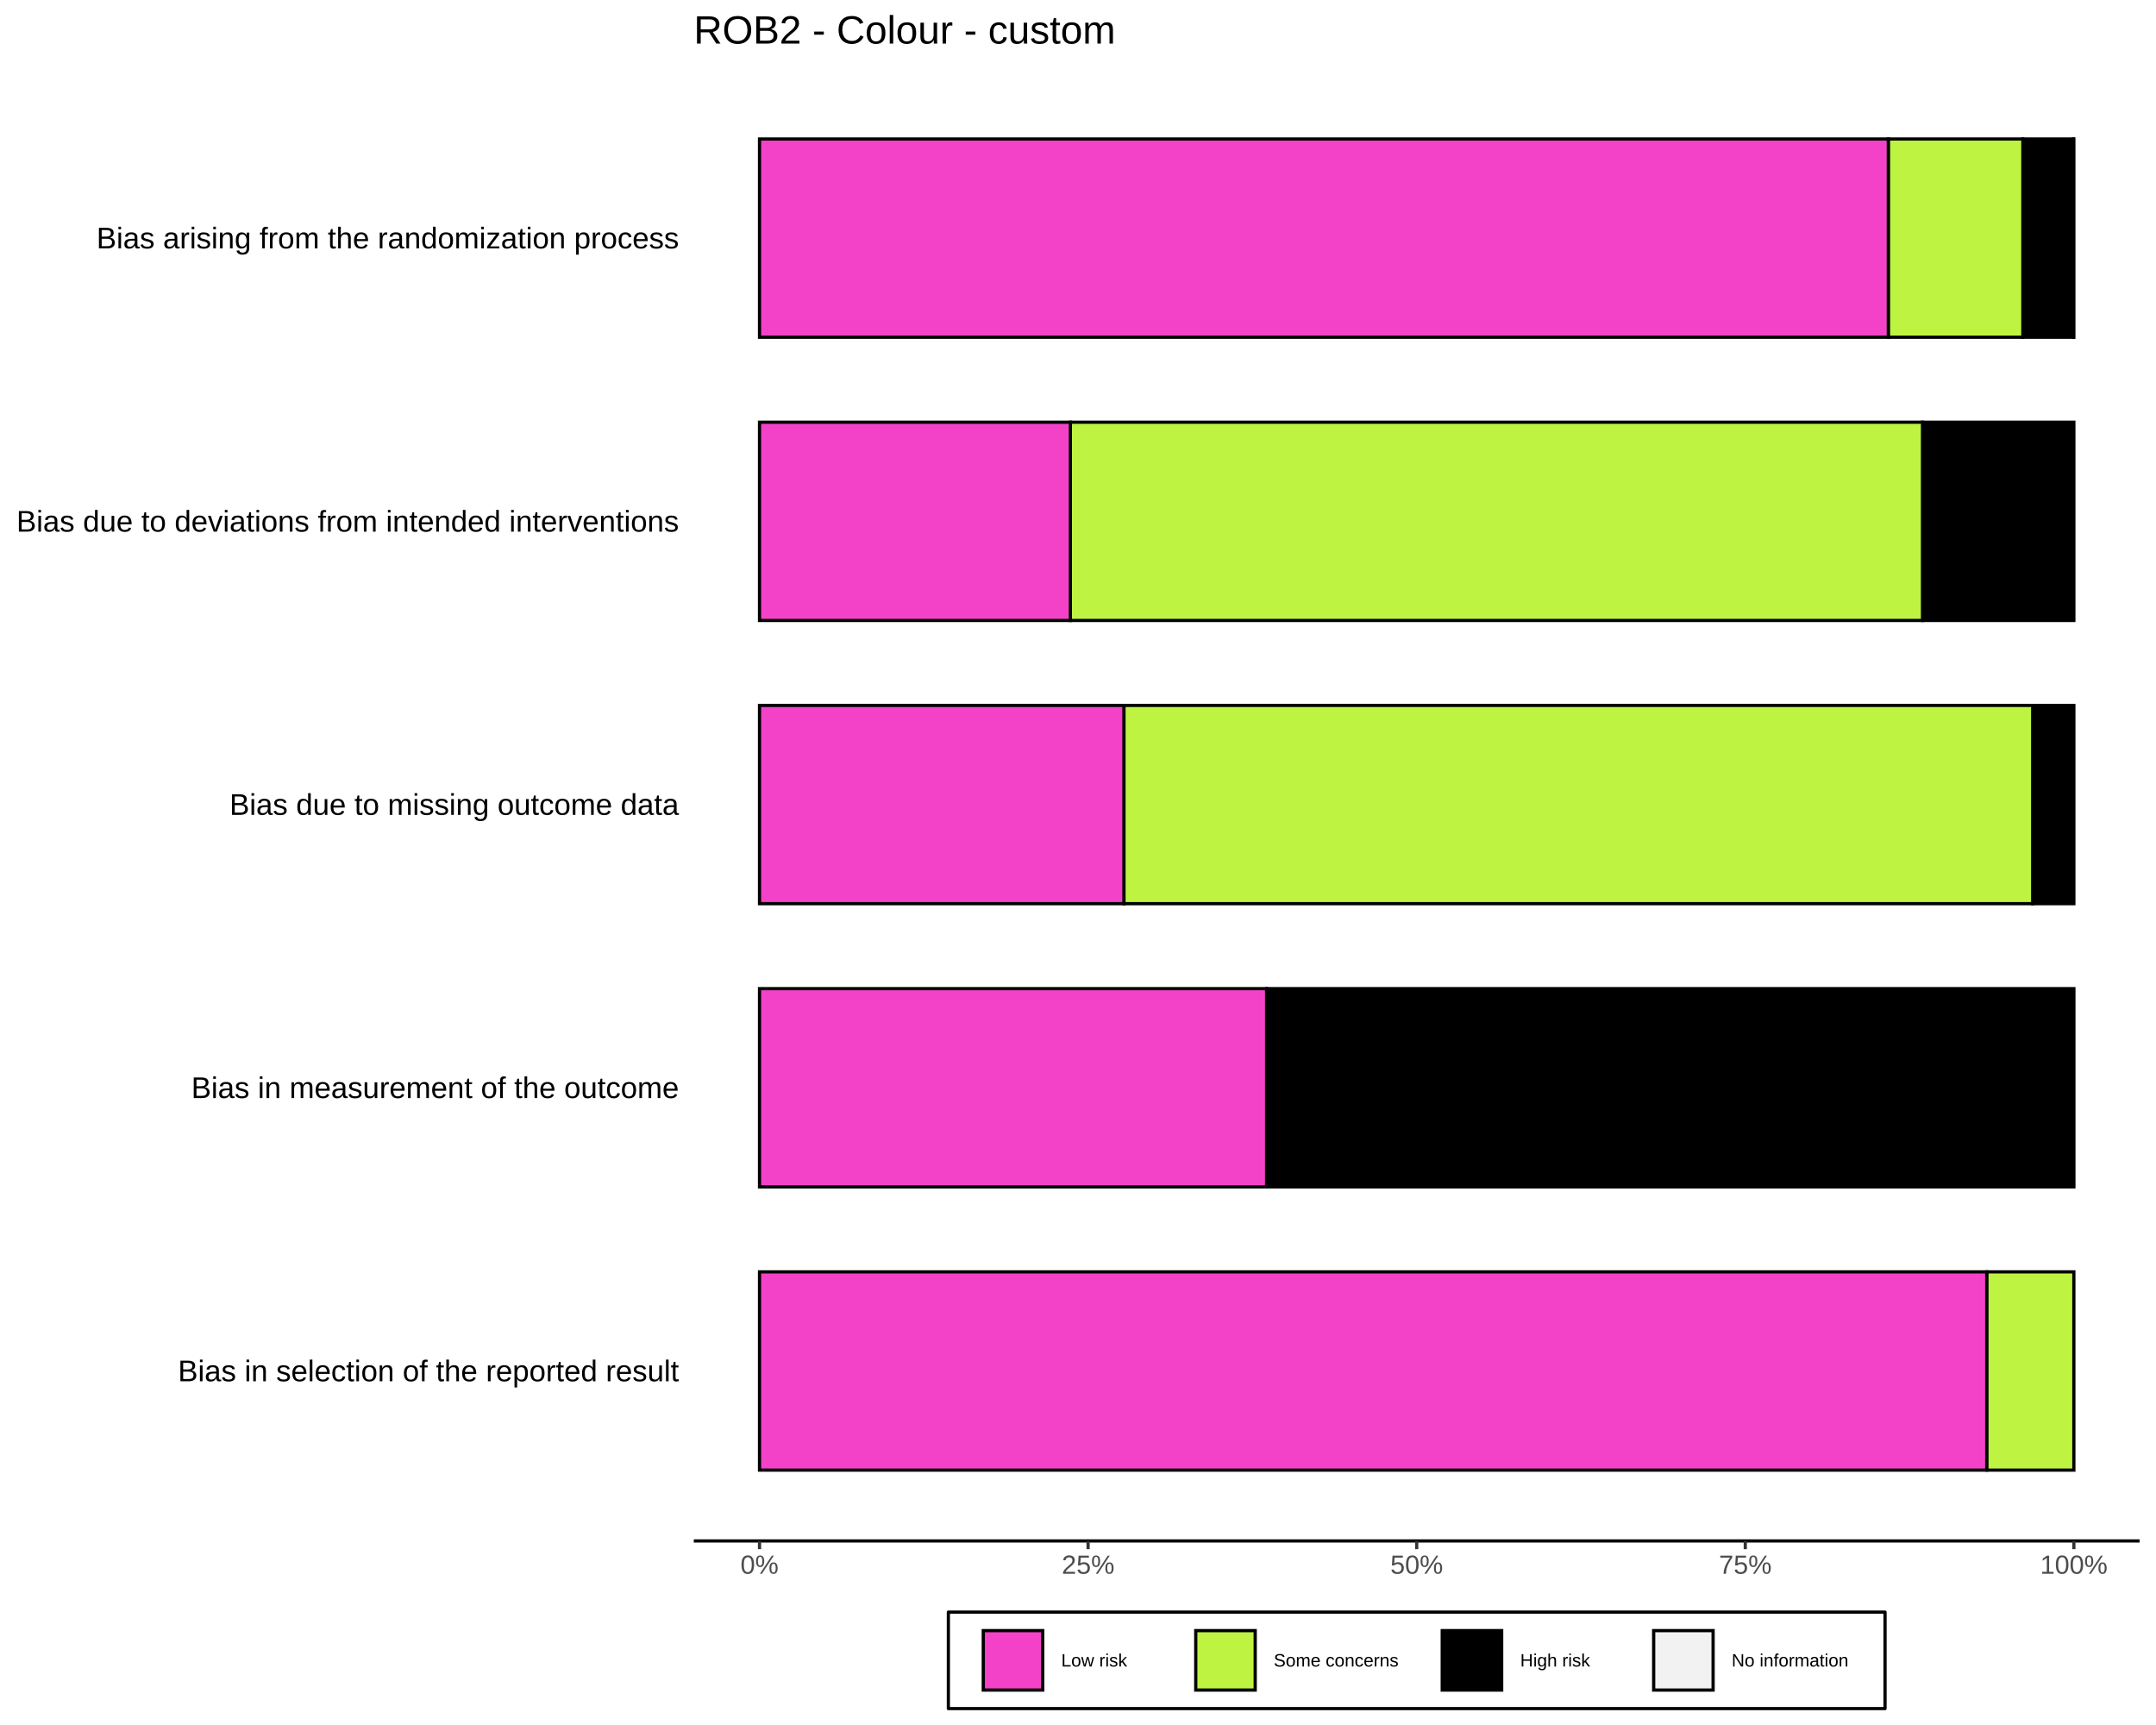
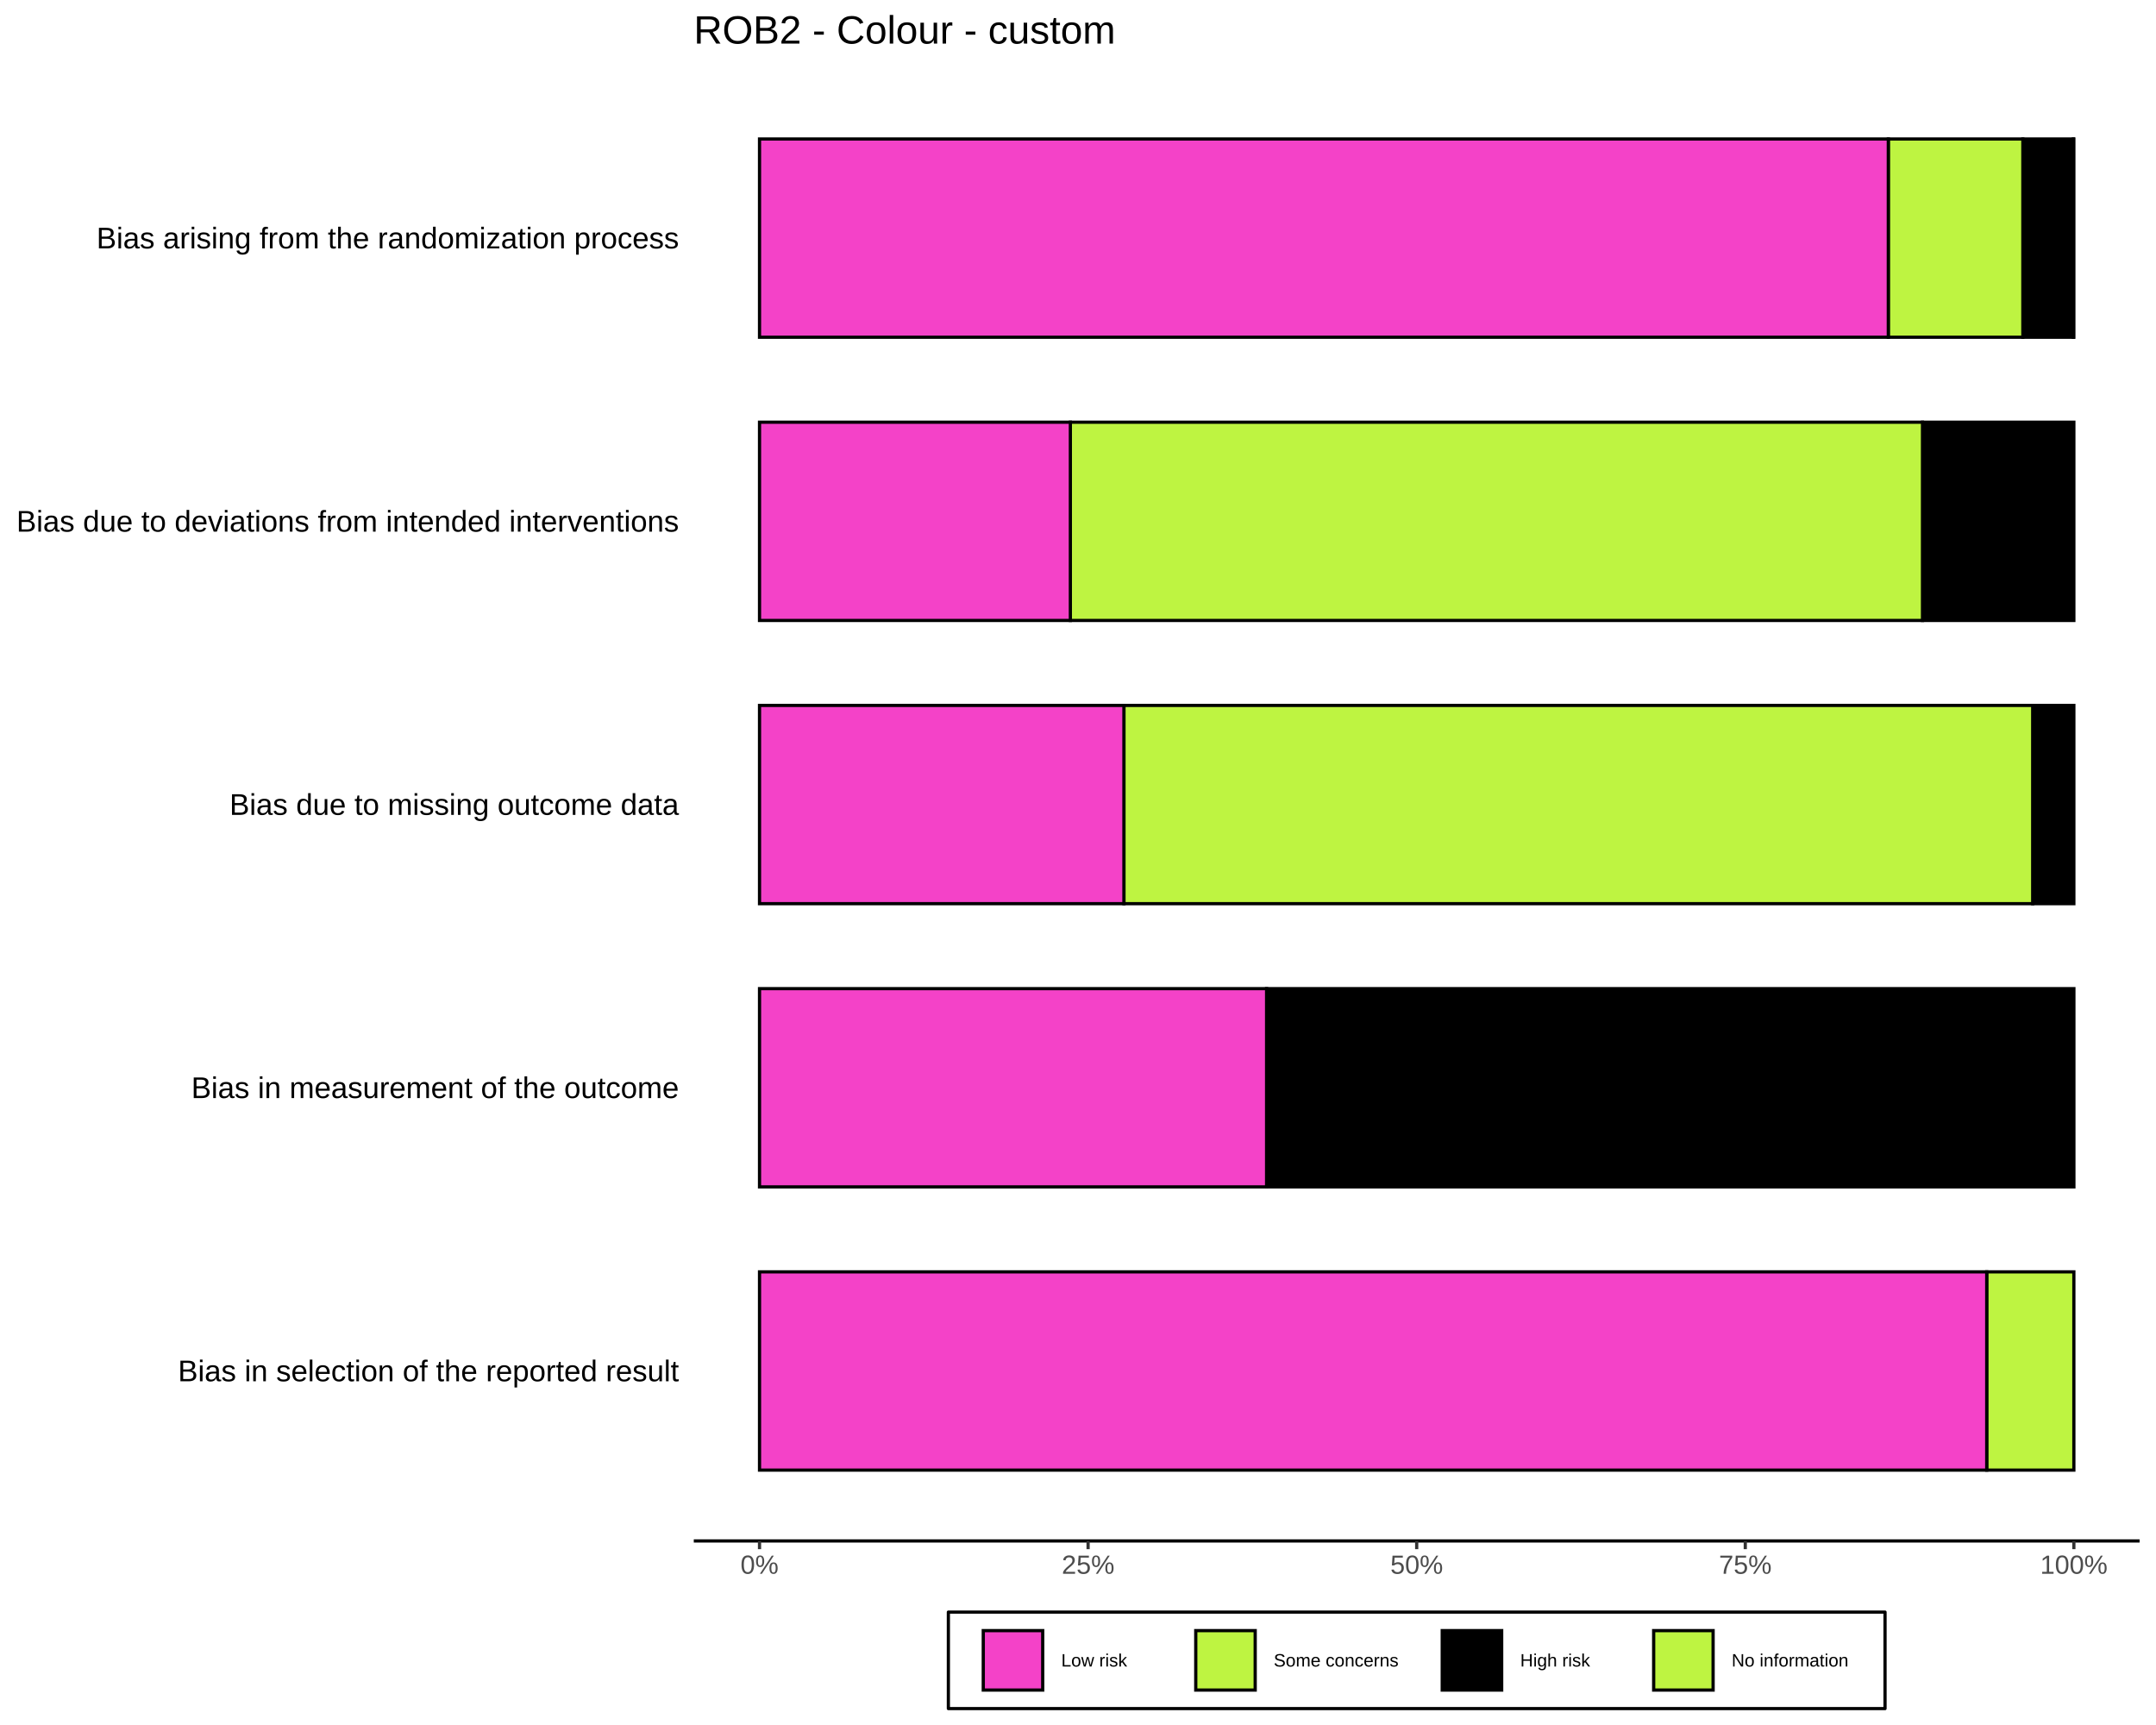
<svg xmlns="http://www.w3.org/2000/svg" viewBox="0 0 720.00 576.00">
  <defs>
    <style type="text/css">
    line, polyline, polygon, path, rect, circle {
      fill: none;
      stroke: #000000;
      stroke-linecap: round;
      stroke-linejoin: round;
      stroke-miterlimit: 10.00;
    }
  </style>
  </defs>
  <rect width="100%" height="100%" style="stroke: none; fill: #FFFFFF;" />
  <rect x="0.00" y="0.00" width="720.00" height="576.00" style="stroke-width: 1.07; stroke: #FFFFFF; fill: #FFFFFF;" />
  <defs>
    <clipPath id="cpMjMxLjY5fDcxNC41Mnw1MTQuNTR8MjIuNzc=">
      <rect x="231.69" y="22.77" width="482.83" height="491.76" />
    </clipPath>
  </defs>
  <rect x="663.47" y="424.69" width="29.10" height="66.20" style="stroke-width: 1.07; stroke-linecap: square; stroke-linejoin: miter; fill: #BEF441;" clip-path="url(#cpMjMxLjY5fDcxNC41Mnw1MTQuNTR8MjIuNzc=)" />
  <rect x="253.64" y="424.69" width="409.83" height="66.20" style="stroke-width: 1.07; stroke-linecap: square; stroke-linejoin: miter; fill: #F442C8;" clip-path="url(#cpMjMxLjY5fDcxNC41Mnw1MTQuNTR8MjIuNzc=)" />
  <rect x="422.98" y="330.12" width="269.60" height="66.20" style="stroke-width: 1.07; stroke-linecap: square; stroke-linejoin: miter; fill: #000000;" clip-path="url(#cpMjMxLjY5fDcxNC41Mnw1MTQuNTR8MjIuNzc=)" />
  <rect x="253.64" y="330.12" width="169.34" height="66.20" style="stroke-width: 1.07; stroke-linecap: square; stroke-linejoin: miter; fill: #F442C8;" clip-path="url(#cpMjMxLjY5fDcxNC41Mnw1MTQuNTR8MjIuNzc=)" />
  <rect x="678.82" y="235.55" width="13.75" height="66.20" style="stroke-width: 1.07; stroke-linecap: square; stroke-linejoin: miter; fill: #000000;" clip-path="url(#cpMjMxLjY5fDcxNC41Mnw1MTQuNTR8MjIuNzc=)" />
  <rect x="375.33" y="235.55" width="303.49" height="66.20" style="stroke-width: 1.07; stroke-linecap: square; stroke-linejoin: miter; fill: #BEF441;" clip-path="url(#cpMjMxLjY5fDcxNC41Mnw1MTQuNTR8MjIuNzc=)" />
  <rect x="253.64" y="235.55" width="121.69" height="66.20" style="stroke-width: 1.07; stroke-linecap: square; stroke-linejoin: miter; fill: #F442C8;" clip-path="url(#cpMjMxLjY5fDcxNC41Mnw1MTQuNTR8MjIuNzc=)" />
  <rect x="642.02" y="140.98" width="50.55" height="66.20" style="stroke-width: 1.07; stroke-linecap: square; stroke-linejoin: miter; fill: #000000;" clip-path="url(#cpMjMxLjY5fDcxNC41Mnw1MTQuNTR8MjIuNzc=)" />
  <rect x="357.45" y="140.98" width="284.57" height="66.20" style="stroke-width: 1.07; stroke-linecap: square; stroke-linejoin: miter; fill: #BEF441;" clip-path="url(#cpMjMxLjY5fDcxNC41Mnw1MTQuNTR8MjIuNzc=)" />
  <rect x="253.64" y="140.98" width="103.81" height="66.20" style="stroke-width: 1.07; stroke-linecap: square; stroke-linejoin: miter; fill: #F442C8;" clip-path="url(#cpMjMxLjY5fDcxNC41Mnw1MTQuNTR8MjIuNzc=)" />
-   <rect x="692.38" y="46.41" width="0.19" height="66.20" style="stroke-width: 1.07; stroke-linecap: square; stroke-linejoin: miter;" clip-path="url(#cpMjMxLjY5fDcxNC41Mnw1MTQuNTR8MjIuNzc=)" />
+   <rect x="692.38" y="46.41" width="0.19" height="66.20" style="stroke-width: 1.07; stroke-linecap: square; stroke-linejoin: miter; fill: #BEF441;" clip-path="url(#cpMjMxLjY5fDcxNC41Mnw1MTQuNTR8MjIuNzc=)" />
  <rect x="675.53" y="46.41" width="16.85" height="66.20" style="stroke-width: 1.07; stroke-linecap: square; stroke-linejoin: miter; fill: #000000;" clip-path="url(#cpMjMxLjY5fDcxNC41Mnw1MTQuNTR8MjIuNzc=)" />
  <rect x="630.60" y="46.41" width="44.93" height="66.20" style="stroke-width: 1.07; stroke-linecap: square; stroke-linejoin: miter; fill: #BEF441;" clip-path="url(#cpMjMxLjY5fDcxNC41Mnw1MTQuNTR8MjIuNzc=)" />
  <rect x="253.64" y="46.41" width="376.96" height="66.20" style="stroke-width: 1.07; stroke-linecap: square; stroke-linejoin: miter; fill: #F442C8;" clip-path="url(#cpMjMxLjY5fDcxNC41Mnw1MTQuNTR8MjIuNzc=)" />
  <defs>
    <clipPath id="cpMC4wMHw3MjAuMDB8NTc2LjAwfDAuMDA=">
      <rect x="0.00" y="0.00" width="720.00" height="576.00" />
    </clipPath>
  </defs>
  <g clip-path="url(#cpMC4wMHw3MjAuMDB8NTc2LjAwfDAuMDA=)">
    <text x="59.42" y="461.23" style="font-size: 10.00px; font-family: Liberation Sans;" textLength="167.34px" lengthAdjust="spacingAndGlyphs">Bias in selection of the reported result</text>
  </g>
  <g clip-path="url(#cpMC4wMHw3MjAuMDB8NTc2LjAwfDAuMDA=)">
    <text x="63.87" y="366.66" style="font-size: 10.00px; font-family: Liberation Sans;" textLength="162.89px" lengthAdjust="spacingAndGlyphs">Bias in measurement of the outcome</text>
  </g>
  <g clip-path="url(#cpMC4wMHw3MjAuMDB8NTc2LjAwfDAuMDA=)">
    <text x="76.65" y="272.09" style="font-size: 10.00px; font-family: Liberation Sans;" textLength="150.11px" lengthAdjust="spacingAndGlyphs">Bias due to missing outcome data</text>
  </g>
  <g clip-path="url(#cpMC4wMHw3MjAuMDB8NTc2LjAwfDAuMDA=)">
    <text x="5.48" y="177.52" style="font-size: 10.00px; font-family: Liberation Sans;" textLength="221.28px" lengthAdjust="spacingAndGlyphs">Bias due to deviations from intended interventions</text>
  </g>
  <g clip-path="url(#cpMC4wMHw3MjAuMDB8NTc2LjAwfDAuMDA=)">
    <text x="32.21" y="82.95" style="font-size: 10.00px; font-family: Liberation Sans;" textLength="194.55px" lengthAdjust="spacingAndGlyphs">Bias arising from the randomization process</text>
  </g>
  <polyline points="231.69,514.54 714.52,514.54 " style="stroke-width: 1.07; stroke-linecap: butt;" clip-path="url(#cpMC4wMHw3MjAuMDB8NTc2LjAwfDAuMDA=)" />
  <polyline points="253.64,517.28 253.64,514.54 " style="stroke-width: 1.07; stroke: #333333; stroke-linecap: butt;" clip-path="url(#cpMC4wMHw3MjAuMDB8NTc2LjAwfDAuMDA=)" />
  <polyline points="363.37,517.28 363.37,514.54 " style="stroke-width: 1.07; stroke: #333333; stroke-linecap: butt;" clip-path="url(#cpMC4wMHw3MjAuMDB8NTc2LjAwfDAuMDA=)" />
  <polyline points="473.11,517.28 473.11,514.54 " style="stroke-width: 1.07; stroke: #333333; stroke-linecap: butt;" clip-path="url(#cpMC4wMHw3MjAuMDB8NTc2LjAwfDAuMDA=)" />
  <polyline points="582.84,517.28 582.84,514.54 " style="stroke-width: 1.07; stroke: #333333; stroke-linecap: butt;" clip-path="url(#cpMC4wMHw3MjAuMDB8NTc2LjAwfDAuMDA=)" />
  <polyline points="692.57,517.28 692.57,514.54 " style="stroke-width: 1.07; stroke: #333333; stroke-linecap: butt;" clip-path="url(#cpMC4wMHw3MjAuMDB8NTc2LjAwfDAuMDA=)" />
  <g clip-path="url(#cpMC4wMHw3MjAuMDB8NTc2LjAwfDAuMDA=)">
    <text x="247.28" y="525.51" style="font-size: 8.80px; fill: #4D4D4D; font-family: Liberation Sans;" textLength="12.72px" lengthAdjust="spacingAndGlyphs">0%</text>
  </g>
  <g clip-path="url(#cpMC4wMHw3MjAuMDB8NTc2LjAwfDAuMDA=)">
    <text x="354.57" y="525.51" style="font-size: 8.80px; fill: #4D4D4D; font-family: Liberation Sans;" textLength="17.61px" lengthAdjust="spacingAndGlyphs">25%</text>
  </g>
  <g clip-path="url(#cpMC4wMHw3MjAuMDB8NTc2LjAwfDAuMDA=)">
    <text x="464.30" y="525.51" style="font-size: 8.80px; fill: #4D4D4D; font-family: Liberation Sans;" textLength="17.61px" lengthAdjust="spacingAndGlyphs">50%</text>
  </g>
  <g clip-path="url(#cpMC4wMHw3MjAuMDB8NTc2LjAwfDAuMDA=)">
    <text x="574.04" y="525.51" style="font-size: 8.80px; fill: #4D4D4D; font-family: Liberation Sans;" textLength="17.61px" lengthAdjust="spacingAndGlyphs">75%</text>
  </g>
  <g clip-path="url(#cpMC4wMHw3MjAuMDB8NTc2LjAwfDAuMDA=)">
    <text x="681.32" y="525.51" style="font-size: 8.80px; fill: #4D4D4D; font-family: Liberation Sans;" textLength="22.50px" lengthAdjust="spacingAndGlyphs">100%</text>
  </g>
  <rect x="316.71" y="538.30" width="312.80" height="32.22" style="stroke-width: 1.07; fill: #FFFFFF;" clip-path="url(#cpMC4wMHw3MjAuMDB8NTc2LjAwfDAuMDA=)" />
  <rect x="327.66" y="543.78" width="21.26" height="21.26" style="stroke-width: 1.07; stroke: none; fill: #F2F2F2;" clip-path="url(#cpMC4wMHw3MjAuMDB8NTc2LjAwfDAuMDA=)" />
  <rect x="328.37" y="544.49" width="19.84" height="19.84" style="stroke-width: 1.07; stroke-linecap: square; stroke-linejoin: miter; fill: #F442C8;" clip-path="url(#cpMC4wMHw3MjAuMDB8NTc2LjAwfDAuMDA=)" />
  <rect x="398.62" y="543.78" width="21.26" height="21.26" style="stroke-width: 1.07; stroke: none; fill: #F2F2F2;" clip-path="url(#cpMC4wMHw3MjAuMDB8NTc2LjAwfDAuMDA=)" />
  <rect x="399.33" y="544.49" width="19.84" height="19.84" style="stroke-width: 1.07; stroke-linecap: square; stroke-linejoin: miter; fill: #BEF441;" clip-path="url(#cpMC4wMHw3MjAuMDB8NTc2LjAwfDAuMDA=)" />
  <rect x="480.93" y="543.78" width="21.26" height="21.26" style="stroke-width: 1.07; stroke: none; fill: #F2F2F2;" clip-path="url(#cpMC4wMHw3MjAuMDB8NTc2LjAwfDAuMDA=)" />
  <rect x="481.64" y="544.49" width="19.84" height="19.84" style="stroke-width: 1.07; stroke-linecap: square; stroke-linejoin: miter; fill: #000000;" clip-path="url(#cpMC4wMHw3MjAuMDB8NTc2LjAwfDAuMDA=)" />
  <rect x="551.54" y="543.78" width="21.26" height="21.26" style="stroke-width: 1.07; stroke: none; fill: #F2F2F2;" clip-path="url(#cpMC4wMHw3MjAuMDB8NTc2LjAwfDAuMDA=)" />
-   <rect x="552.25" y="544.49" width="19.84" height="19.84" style="stroke-width: 1.07; stroke-linecap: square; stroke-linejoin: miter;" clip-path="url(#cpMC4wMHw3MjAuMDB8NTc2LjAwfDAuMDA=)" />
+   <rect x="552.25" y="544.49" width="19.84" height="19.84" style="stroke-width: 1.07; stroke-linecap: square; stroke-linejoin: miter; fill: #BEF441;" clip-path="url(#cpMC4wMHw3MjAuMDB8NTc2LjAwfDAuMDA=)" />
  <g clip-path="url(#cpMC4wMHw3MjAuMDB8NTc2LjAwfDAuMDA=)">
    <text x="354.40" y="556.47" style="font-size: 6.00px; font-family: Liberation Sans;" textLength="38.73px" lengthAdjust="spacingAndGlyphs">  Low risk        </text>
  </g>
  <g clip-path="url(#cpMC4wMHw3MjAuMDB8NTc2LjAwfDAuMDA=)">
    <text x="425.36" y="556.47" style="font-size: 6.00px; font-family: Liberation Sans;" textLength="50.09px" lengthAdjust="spacingAndGlyphs">  Some concerns   </text>
  </g>
  <g clip-path="url(#cpMC4wMHw3MjAuMDB8NTc2LjAwfDAuMDA=)">
    <text x="507.67" y="556.47" style="font-size: 6.00px; font-family: Liberation Sans;" textLength="38.39px" lengthAdjust="spacingAndGlyphs">  High risk       </text>
  </g>
  <g clip-path="url(#cpMC4wMHw3MjAuMDB8NTc2LjAwfDAuMDA=)">
    <text x="578.28" y="556.47" style="font-size: 6.00px; font-family: Liberation Sans;" textLength="45.75px" lengthAdjust="spacingAndGlyphs">  No information  </text>
  </g>
  <g clip-path="url(#cpMC4wMHw3MjAuMDB8NTc2LjAwfDAuMDA=)">
    <text x="231.69" y="14.56" style="font-size: 13.20px; font-family: Liberation Sans;" textLength="140.64px" lengthAdjust="spacingAndGlyphs">ROB2 - Colour - custom</text>
  </g>
</svg>
